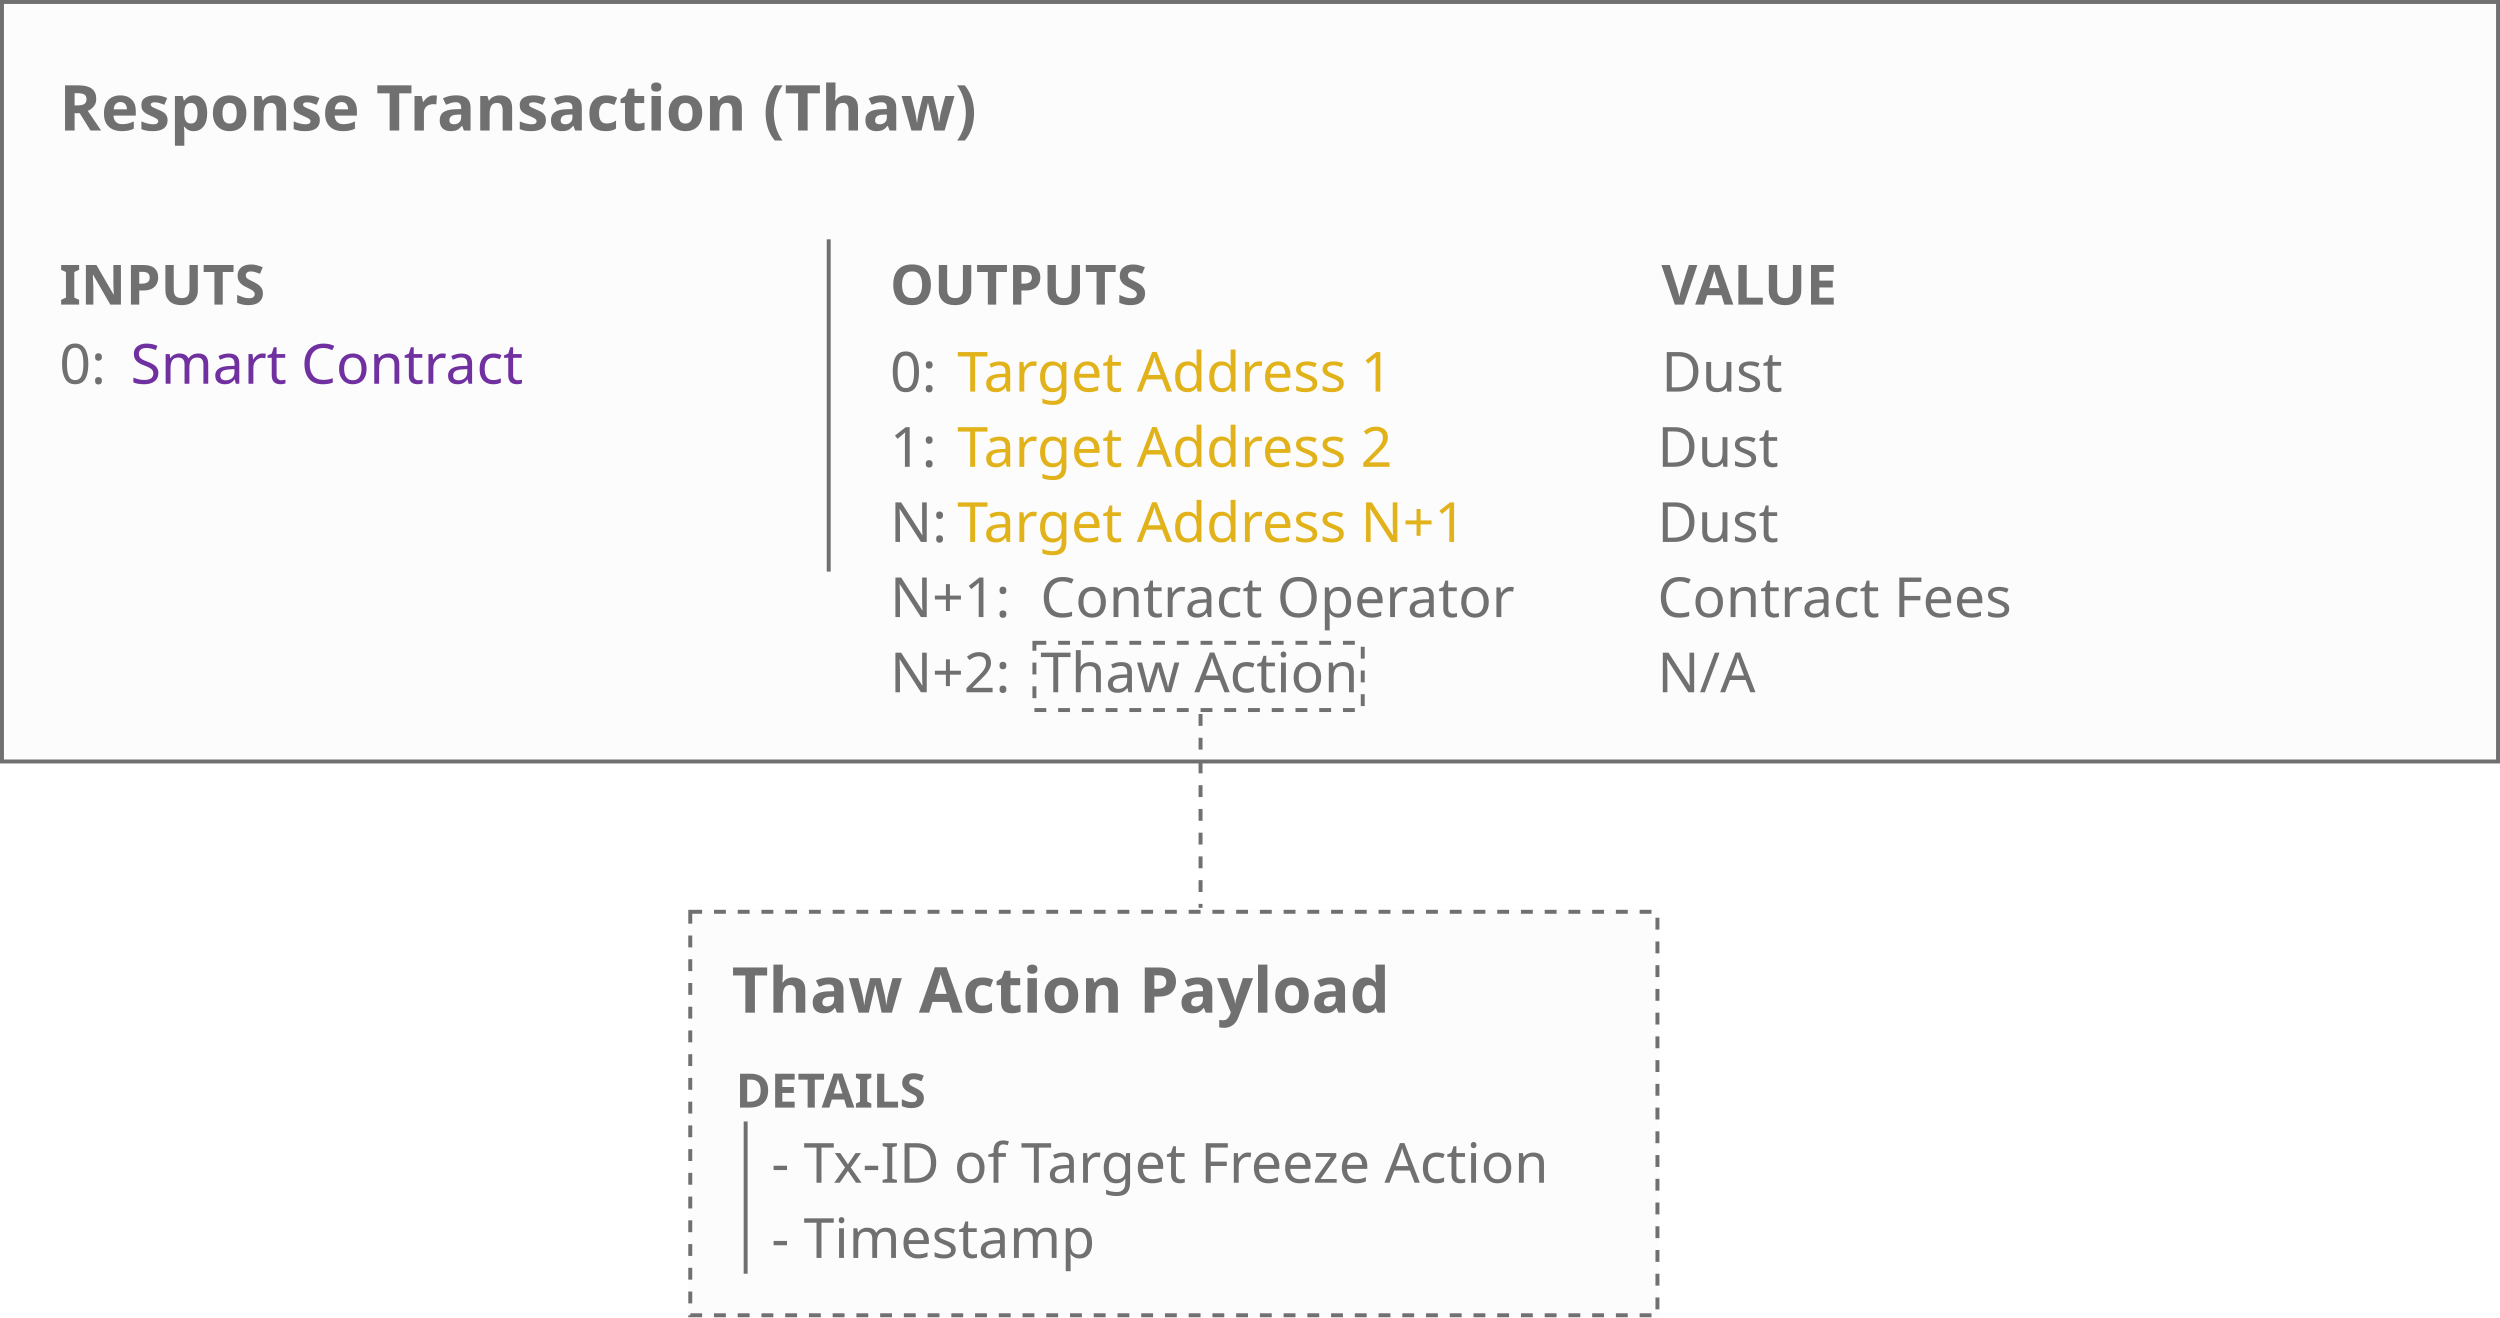
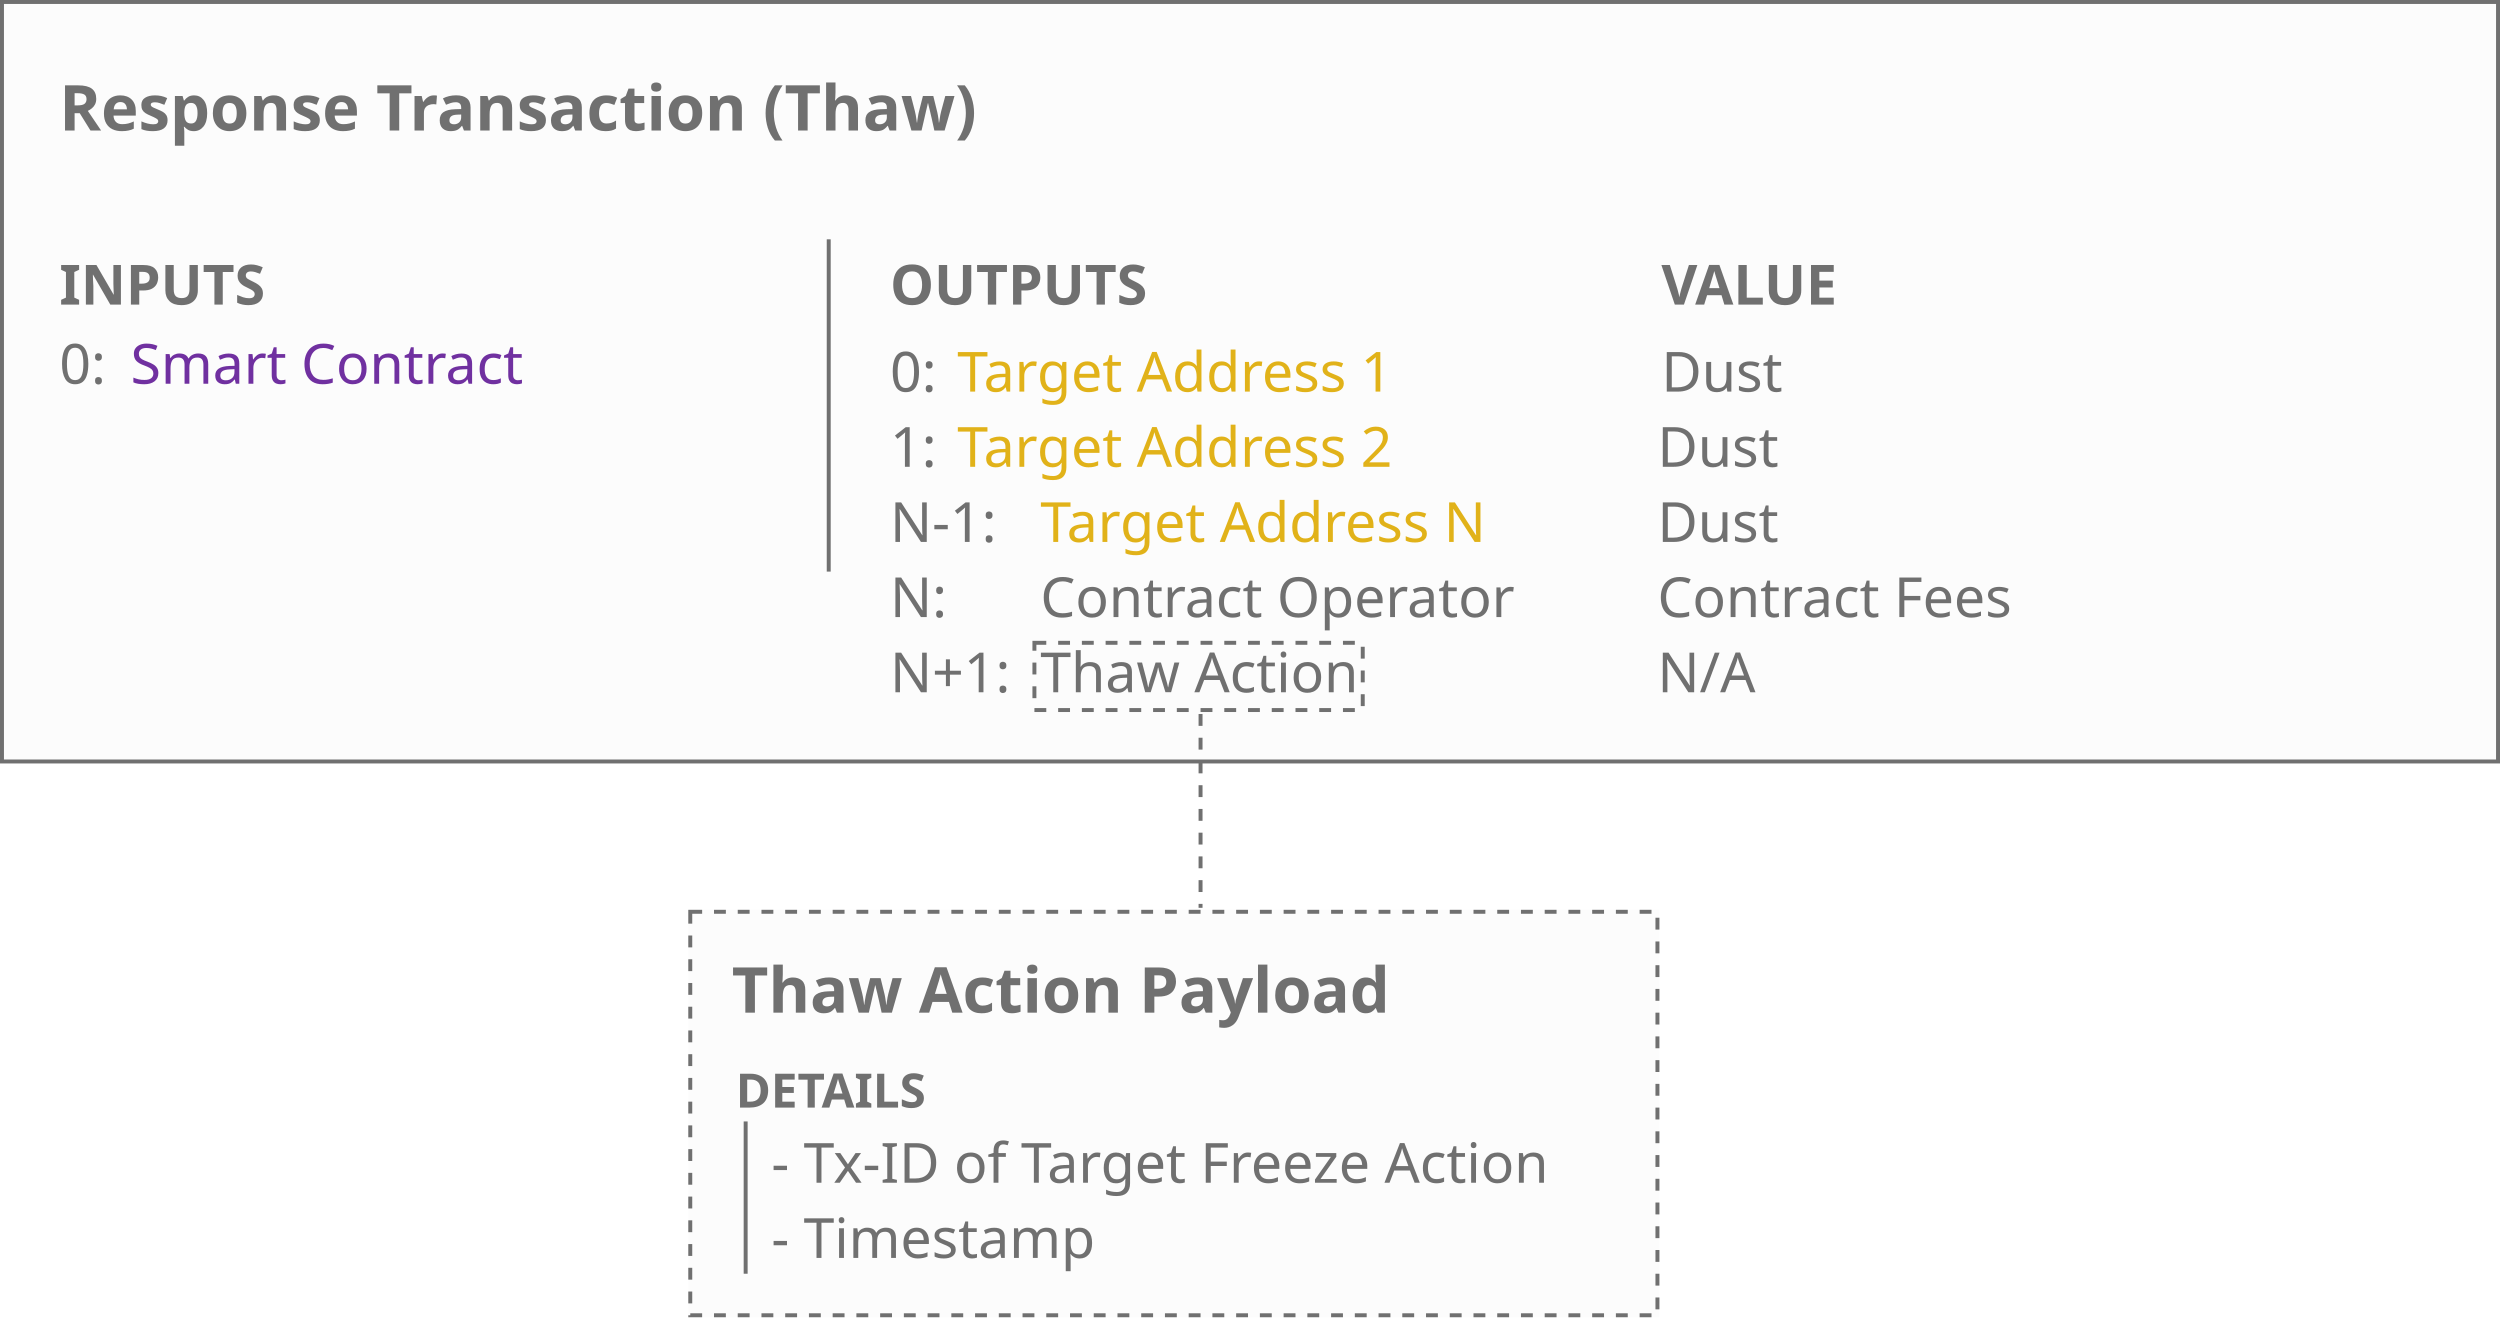
<svg xmlns="http://www.w3.org/2000/svg" width="632" height="333" viewBox="0 0 632 333">
  <g id="thaw-action" transform="translate(-16334 824)">
    <g id="Rectangle_273" data-name="Rectangle 273" transform="translate(16508 -594)" fill="#fcfcfc" stroke="#707070" stroke-width="1" stroke-dasharray="3">
      <rect width="245.499" height="103" stroke="none" />
      <rect x="0.5" y="0.5" width="244.499" height="102" fill="none" />
    </g>
    <g id="Rectangle_274" data-name="Rectangle 274" transform="translate(16334 -824)" fill="#fcfcfc" stroke="#707070" stroke-width="1">
      <rect width="632" height="193" stroke="none" />
      <rect x="0.5" y="0.5" width="631" height="192" fill="none" />
    </g>
    <text id="Response_Transaction_Thaw_" data-name="Response Transaction (Thaw)" transform="translate(16349 -791)" fill="#707070" font-size="16" font-family="SegoeUI-Semibold, Segoe UI" font-weight="600">
      <tspan x="0" y="0">Response Transaction (Thaw)</tspan>
    </text>
    <line id="Line_329" data-name="Line 329" y2="84" transform="translate(16543.5 -763.5)" fill="none" stroke="#707070" stroke-width="1" />
    <text id="INPUTS" transform="translate(16349 -762)" fill="#707070" font-size="14" font-family="SegoeUI-Bold, Segoe UI" font-weight="700">
      <tspan x="0" y="15">INPUTS</tspan>
    </text>
    <text id="OUTPUTS_" data-name="OUTPUTS " transform="translate(16559 -762)" fill="#707070" font-size="14" font-family="SegoeUI-Bold, Segoe UI" font-weight="700">
      <tspan x="0" y="15">OUTPUTS </tspan>
    </text>
    <text id="_0:_" data-name="0: " transform="translate(16349 -727)" fill="#707070" font-size="14" font-family="SegoeUI, Segoe UI">
      <tspan x="0" y="0">0: </tspan>
    </text>
    <text id="VALUE" transform="translate(16754 -762)" fill="#707070" font-size="14" font-family="SegoeUI-Bold, Segoe UI" font-weight="700">
      <tspan x="0" y="15">VALUE</tspan>
    </text>
    <text id="Thaw_Action_Payload" data-name="Thaw Action Payload" transform="translate(16519 -568)" fill="#707070" font-size="16" font-family="SegoeUI-Semibold, Segoe UI" font-weight="600">
      <tspan x="0" y="0">Thaw Action Payload</tspan>
    </text>
    <line id="Line_330" data-name="Line 330" y2="49" transform="translate(16637.5 -643.5)" fill="none" stroke="#707070" stroke-width="1" stroke-dasharray="3" />
    <text id="_0:_2" data-name="0: " transform="translate(16559 -725)" fill="#707070" font-size="14" font-family="SegoeUI, Segoe UI">
      <tspan x="0" y="0">0: </tspan>
    </text>
    <text id="Dust" transform="translate(16754 -725)" fill="#707070" font-size="14" font-family="SegoeUI, Segoe UI">
      <tspan x="0" y="0">Dust</tspan>
    </text>
    <text id="Smart_Contract" data-name="Smart Contract" transform="translate(16367 -727)" fill="#7030a0" font-size="14" font-family="SegoeUI, Segoe UI">
      <tspan x="0" y="0">Smart Contract</tspan>
    </text>
    <g id="Rectangle_275" data-name="Rectangle 275" transform="translate(16595 -662)" fill="none" stroke="#707070" stroke-width="1" stroke-dasharray="3">
      <rect width="84" height="18" stroke="none" />
      <rect x="0.5" y="0.5" width="83" height="17" fill="none" />
    </g>
-     <text id="N_2:_" data-name="N+2: " transform="translate(16559 -649)" fill="#707070" font-size="14" font-family="SegoeUI, Segoe UI">
-       <tspan x="0" y="0">N+2: </tspan>
+     <text id="N_1:_" data-name="N+1: " transform="translate(16559 -649)" fill="#707070" font-size="14" font-family="SegoeUI, Segoe UI">
+       <tspan x="0" y="0">N+1: </tspan>
    </text>
    <text id="Thaw_Action" data-name="Thaw Action" transform="translate(16597 -649)" fill="#707070" font-size="14" font-family="SegoeUI, Segoe UI">
      <tspan x="0" y="0">Thaw Action</tspan>
    </text>
    <text id="Contract_Fees" data-name="Contract Fees" transform="translate(16753 -668)" fill="#707070" font-size="14" font-family="SegoeUI, Segoe UI">
      <tspan x="0" y="0">Contract Fees</tspan>
    </text>
    <text id="N_A" data-name="N/A" transform="translate(16753 -649)" fill="#707070" font-size="14" font-family="SegoeUI, Segoe UI">
      <tspan x="0" y="0">N/A</tspan>
    </text>
    <text id="Target_Address_1" data-name="Target Address 1" transform="translate(16576 -725)" fill="#e1b219" font-size="14" font-family="SegoeUI, Segoe UI">
      <tspan x="0" y="0">Target Address 1</tspan>
    </text>
    <text id="DETAILS" transform="translate(16520 -557)" fill="#707070" font-size="12" font-family="SegoeUI-Bold, Segoe UI" font-weight="700">
      <tspan x="0" y="13">DETAILS</tspan>
    </text>
    <path id="Path_160" data-name="Path 160" d="M0,0V38.5" transform="translate(16522.5 -540.5)" fill="none" stroke="#707070" stroke-width="1" />
    <text id="_-_Tx-ID_of_Target_Freeze_Action_-_Timestamp" data-name="- Tx-ID of Target Freeze Action - Timestamp" transform="translate(16529 -525)" fill="#707070" font-size="14" font-family="SegoeUI, Segoe UI">
      <tspan x="0" y="0">- Tx-ID of Target Freeze Action</tspan>
      <tspan x="0" y="19">- Timestamp</tspan>
    </text>
    <text id="_1:_" data-name="1: " transform="translate(16559 -706)" fill="#707070" font-size="14" font-family="SegoeUI, Segoe UI">
      <tspan x="0" y="0">1: </tspan>
    </text>
    <text id="Dust-2" data-name="Dust" transform="translate(16753 -706)" fill="#707070" font-size="14" font-family="SegoeUI, Segoe UI">
      <tspan x="0" y="0">Dust</tspan>
    </text>
    <text id="Target_Address_2" data-name="Target Address 2" transform="translate(16576 -706)" fill="#e1b219" font-size="14" font-family="SegoeUI, Segoe UI">
      <tspan x="0" y="0">Target Address 2</tspan>
    </text>
-     <text id="N:_" data-name="N: " transform="translate(16559 -687)" fill="#707070" font-size="14" font-family="SegoeUI, Segoe UI">
-       <tspan x="0" y="0">N: </tspan>
+     <text id="N-1:_" data-name="N-1: " transform="translate(16559 -687)" fill="#707070" font-size="14" font-family="SegoeUI, Segoe UI">
+       <tspan x="0" y="0">N-1: </tspan>
    </text>
    <text id="Dust-3" data-name="Dust" transform="translate(16753 -687)" fill="#707070" font-size="14" font-family="SegoeUI, Segoe UI">
      <tspan x="0" y="0">Dust</tspan>
    </text>
-     <text id="Target_Address_N_1" data-name="Target Address N+1" transform="translate(16576 -687)" fill="#e1b219" font-size="14" font-family="SegoeUI, Segoe UI">
-       <tspan x="0" y="0">Target Address N+1</tspan>
+     <text id="Target_Address_N" data-name="Target Address N" transform="translate(16597 -687)" fill="#e1b219" font-size="14" font-family="SegoeUI, Segoe UI">
+       <tspan x="0" y="0">Target Address N</tspan>
    </text>
-     <text id="N_1:_" data-name="N+1: " transform="translate(16559 -668)" fill="#707070" font-size="14" font-family="SegoeUI, Segoe UI">
-       <tspan x="0" y="0">N+1: </tspan>
+     <text id="N:_" data-name="N: " transform="translate(16559 -668)" fill="#707070" font-size="14" font-family="SegoeUI, Segoe UI">
+       <tspan x="0" y="0">N: </tspan>
    </text>
    <text id="Contract_Operator" data-name="Contract Operator" transform="translate(16597 -668)" fill="#707070" font-size="14" font-family="SegoeUI, Segoe UI">
      <tspan x="0" y="0">Contract Operator</tspan>
    </text>
  </g>
</svg>
